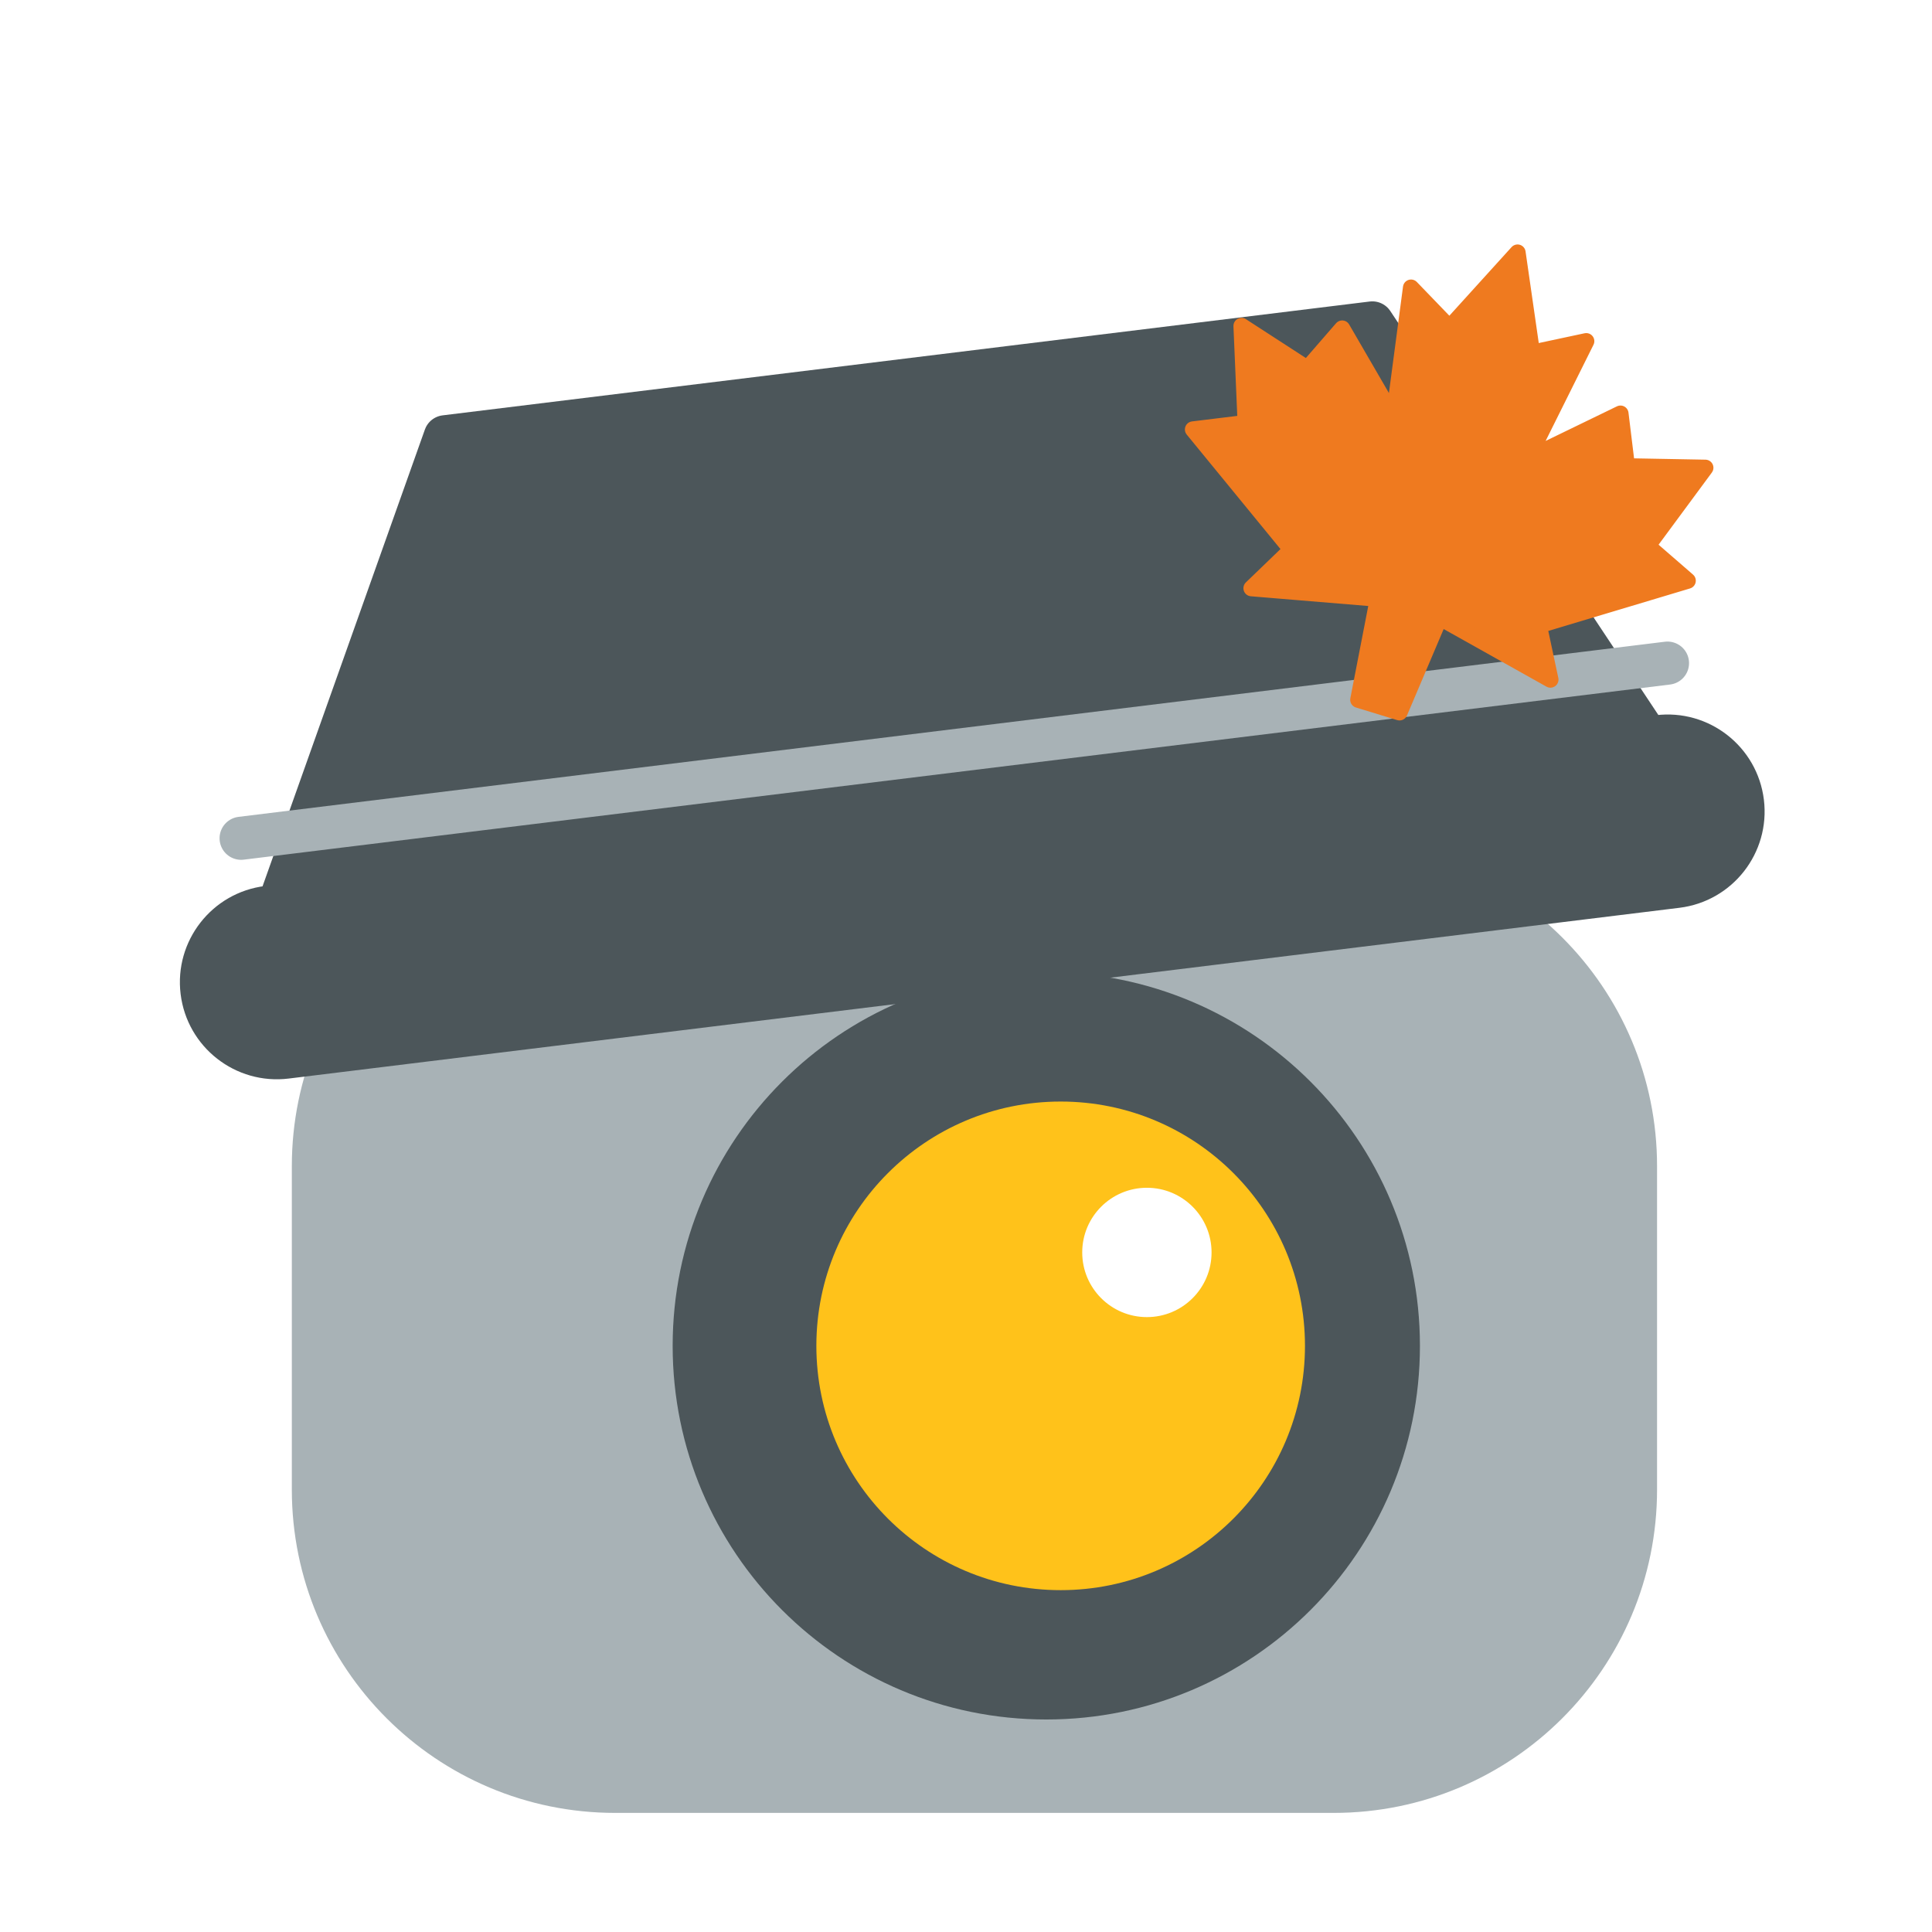
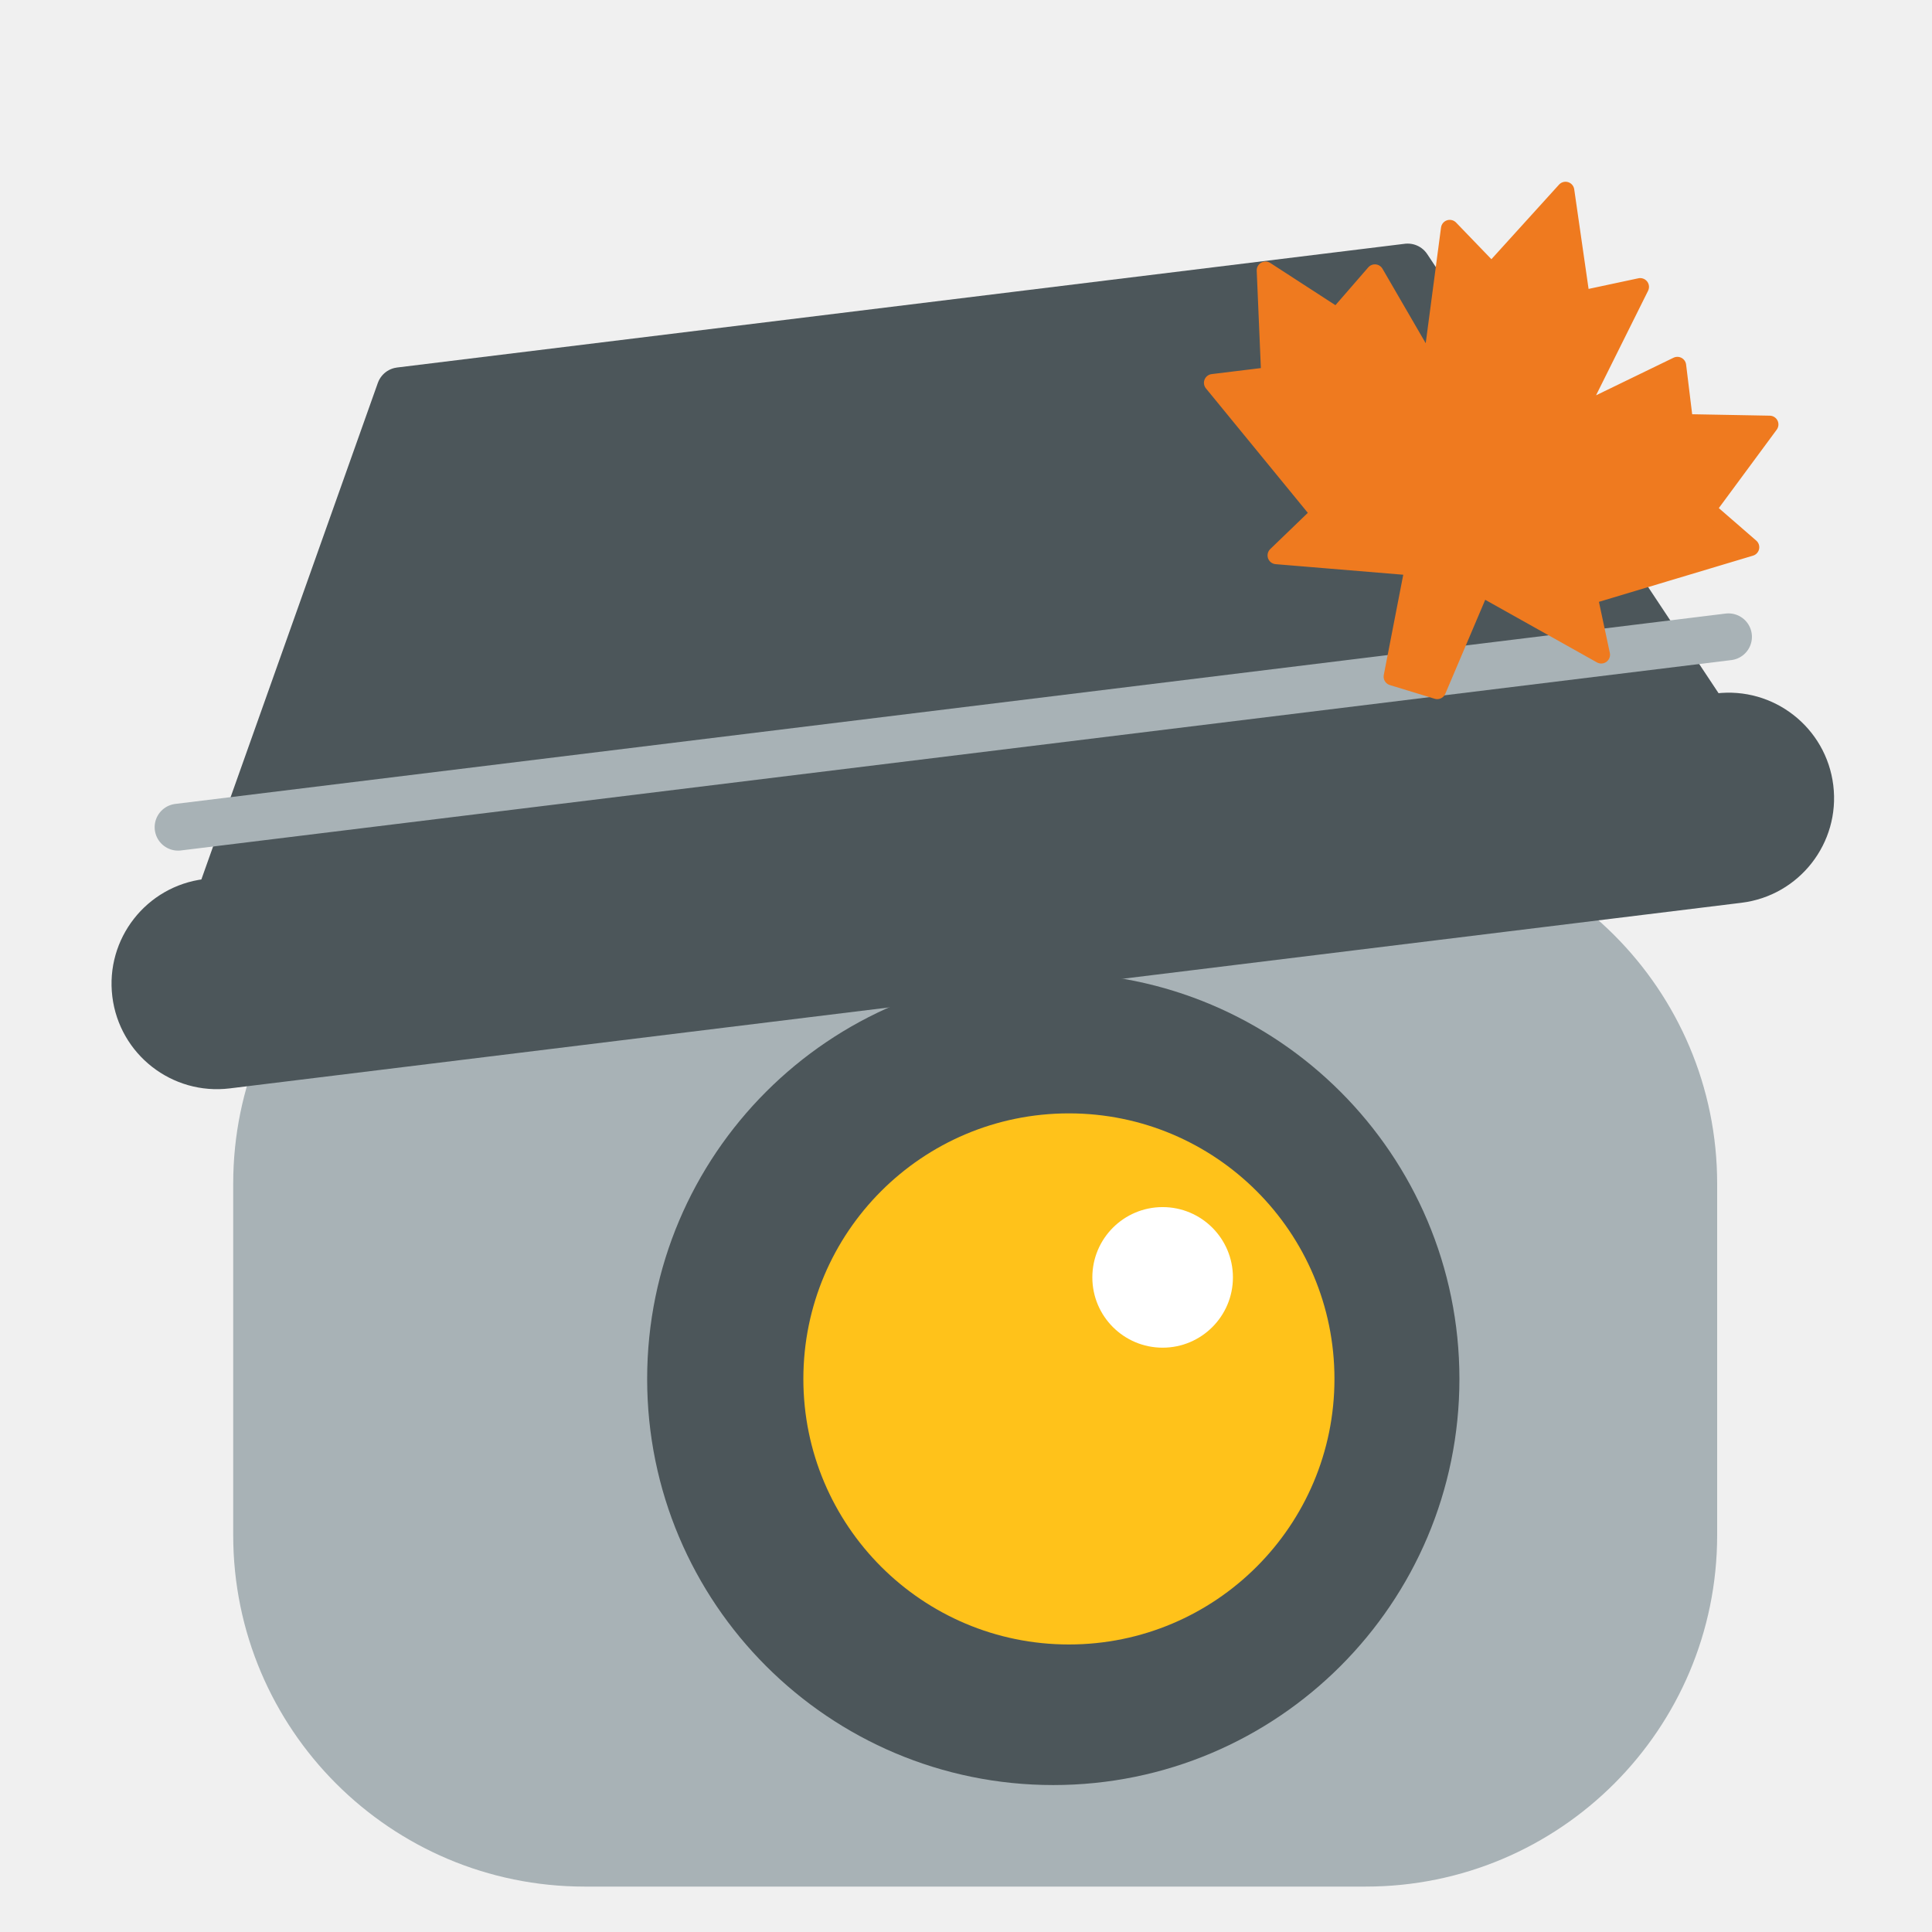
<svg xmlns="http://www.w3.org/2000/svg" viewBox="0 0 512 512" width="512" height="512">
  <defs>
    <linearGradient id="bucket" x1="0" x2="1" y1="0" y2="0">
      <stop offset="0" stop-color="#8b9598" />
      <stop offset=".33" stop-color="#d6dcdd" />
      <stop offset=".62" stop-color="#a7b0b3" />
      <stop offset="1" stop-color="#727b7e" />
    </linearGradient>
    <linearGradient id="head" x1="0" x2="0" y1="0" y2="1">
      <stop offset="0" stop-color="#efe6d0" />
      <stop offset="1" stop-color="#d3c5a5" />
    </linearGradient>
    <linearGradient id="body" x1="0" x2="0" y1="0" y2="1">
      <stop offset="0" stop-color="#ddd0b2" />
      <stop offset="1" stop-color="#b9a886" />
    </linearGradient>
    <radialGradient id="glow">
      <stop offset="0" stop-color="#ff8a55" stop-opacity=".55" />
      <stop offset="1" stop-color="#ff8a55" stop-opacity="0" />
    </radialGradient>
    <radialGradient id="iris" cx=".42" cy=".38" r=".7">
      <stop offset="0" stop-color="#ffe08a" />
      <stop offset=".55" stop-color="#ffc130" />
      <stop offset="1" stop-color="#f29a12" />
    </radialGradient>
    <linearGradient id="wicker" x1="0" x2="0" y1="0" y2="1">
      <stop offset="0" stop-color="#c98f52" />
      <stop offset="1" stop-color="#9c6634" />
    </linearGradient>
  </defs>
-   <rect width="512" height="512" fill="#ffffff" />
-   <g id="fit" transform="translate(14.5 55.8) scale(0.9521)">
+   <g id="fit" transform="translate(-6.5 38.4) scale(1.0349)">
    <g transform="translate(256 296)">
      <rect x="-190" y="-120" width="380" height="270" rx="90" fill="#a8b2b6" />
      <circle cx="20" cy="20" r="104" fill="#4c565a" />
      <circle cx="24" cy="20" r="68" fill="#ffc21a" />
      <circle cx="48" cy="-6" r="18" fill="#fff" />
      <g transform="rotate(-7 0 -100)">
        <path d="M-200,-110 L-130,-250 L130,-250 L200,-110 Z" fill="#4c565a" stroke="#4c565a" stroke-width="12" stroke-linejoin="round" />
        <rect x="-222" y="-132" width="444" height="54" rx="27" fill="#4c565a" />
        <path d="M-200,-146 L200,-146" stroke="#a8b2b6" stroke-width="12" stroke-linecap="round" />
        <g transform="translate(142,-196) rotate(24) scale(1.5) translate(-50,-52)">
          <polygon points="50,2 58,19 67,14 63,38 77,25 81,34 95,30 89,47 98,51 74,67 79,76 56,71 54,90 46,90 44,71 21,76 26,67 2,51 11,47 5,30 19,34 23,25 37,38 33,14 42,19" fill="#ef7a1f" stroke="#ef7a1f" stroke-width="3.0" stroke-linejoin="round" />
        </g>
      </g>
    </g>
  </g>
</svg>
